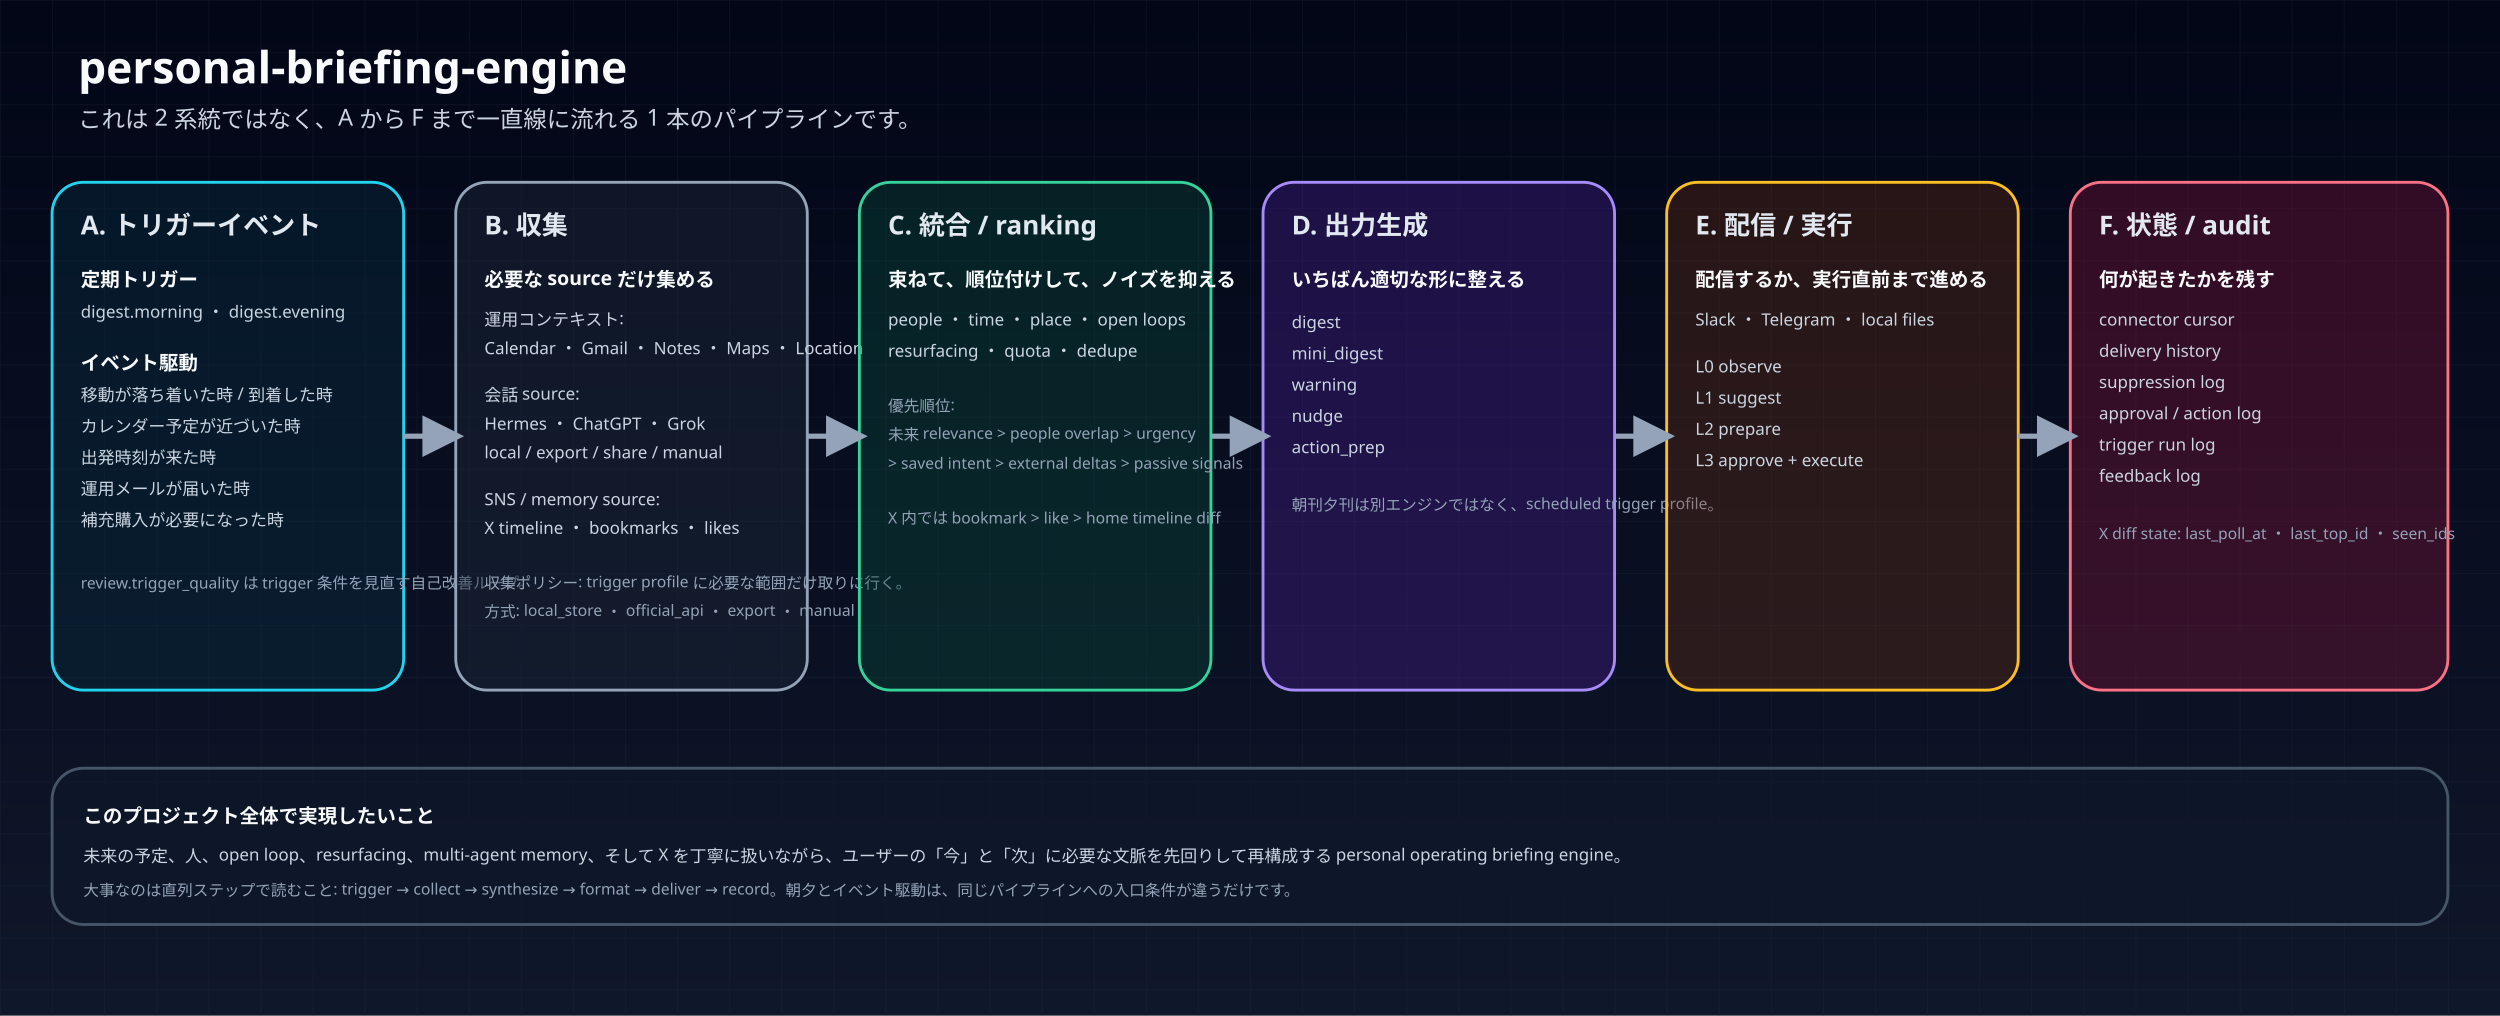
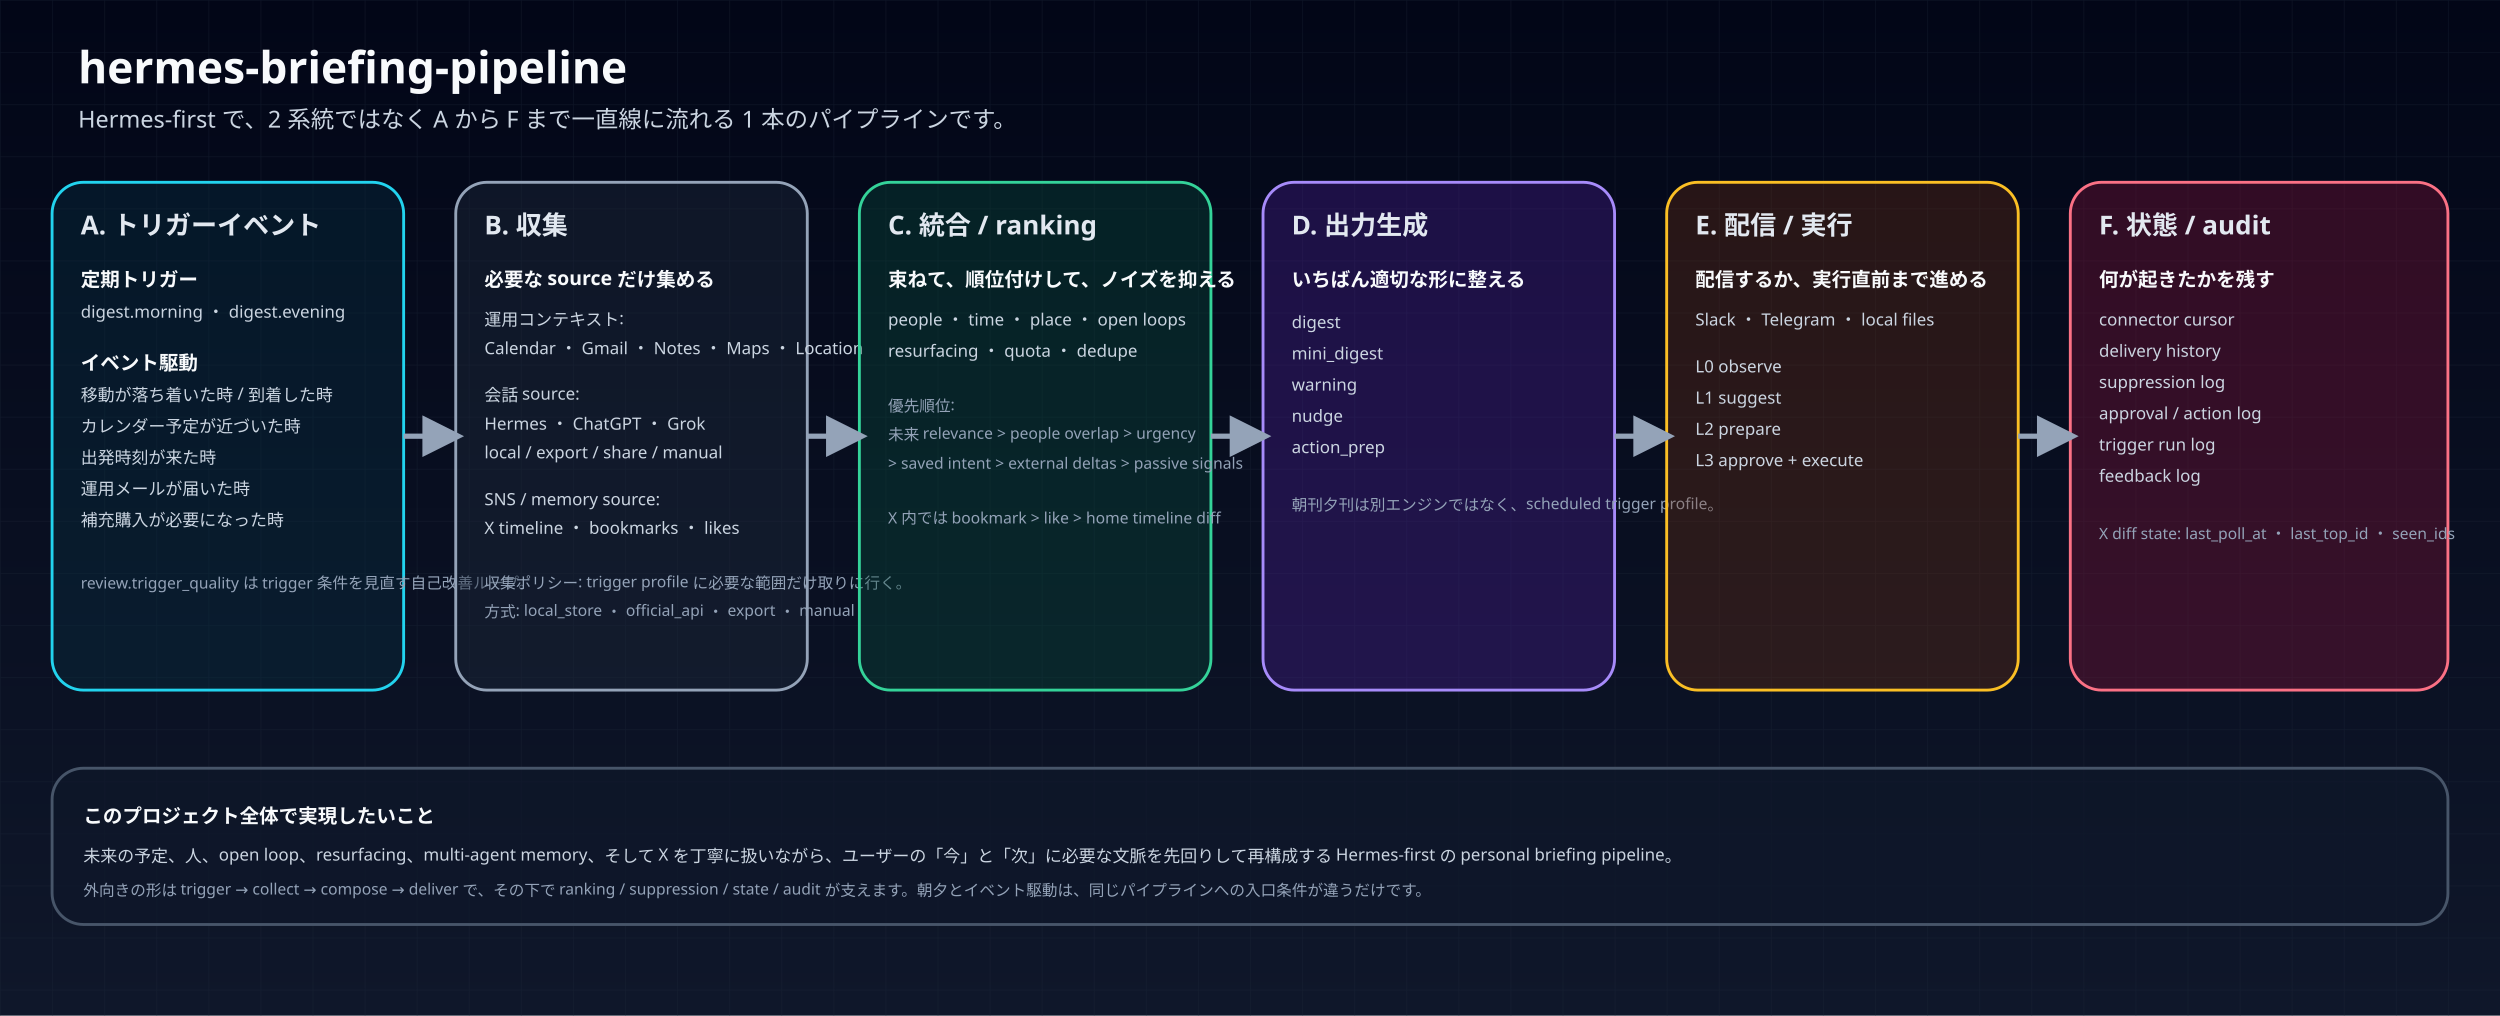
<svg xmlns="http://www.w3.org/2000/svg" width="1920" height="780" viewBox="0 0 1920 780" role="img" aria-labelledby="title desc">
  <defs>
    <linearGradient id="bg" x1="0" y1="0" x2="0" y2="1">
      <stop offset="0%" stop-color="#020617" />
      <stop offset="100%" stop-color="#0f172a" />
    </linearGradient>
    <pattern id="grid" width="40" height="40" patternUnits="userSpaceOnUse">
      <path d="M 40 0 L 0 0 0 40" fill="none" stroke="#1e293b" stroke-width="1" />
    </pattern>
    <marker id="arrow" viewBox="0 0 10 10" refX="8" refY="5" markerWidth="8" markerHeight="8" orient="auto-start-reverse">
      <path d="M 0 0 L 10 5 L 0 10 z" fill="#94a3b8" />
    </marker>
    <style>
      .title { font: 700 34px 'Hiragino Sans','Yu Gothic UI','Meiryo',sans-serif; fill: #f8fafc; }
      .subtitle { font: 500 18px 'Hiragino Sans','Yu Gothic UI','Meiryo',sans-serif; fill: #cbd5e1; }
      .step { font: 700 20px 'Hiragino Sans','Yu Gothic UI','Meiryo',sans-serif; fill: #e2e8f0; }
      .label { font: 600 15px 'Hiragino Sans','Yu Gothic UI','Meiryo',sans-serif; fill: #f8fafc; }
      .small { font: 500 13px 'Hiragino Sans','Yu Gothic UI','Meiryo',sans-serif; fill: #cbd5e1; }
      .tiny { font: 500 12px 'Hiragino Sans','Yu Gothic UI','Meiryo',sans-serif; fill: #94a3b8; }
      .box { rx: 24; stroke-width: 2.2; }
      .arrow { stroke: #94a3b8; stroke-width: 4; fill: none; marker-end: url(#arrow); }
    </style>
  </defs>
  <rect width="1920" height="780" fill="url(#bg)" />
  <rect width="1920" height="780" fill="url(#grid)" opacity="0.4" />
-   <text x="60" y="64" class="title">personal-briefing-engine</text>
-   <text x="60" y="98" class="subtitle">これは 2 系統ではなく、A から F まで一直線に流れる 1 本のパイプラインです。</text>
+   <text x="60" y="64" class="title">hermes-briefing-pipeline</text>
+   <text x="60" y="98" class="subtitle">Hermes-first で、2 系統ではなく A から F まで一直線に流れる 1 本のパイプラインです。</text>
  <rect x="40" y="140" width="270" height="390" class="box" fill="rgba(8,51,68,0.35)" stroke="#22d3ee" />
  <text x="62" y="180" class="step">A. トリガーイベント</text>
  <text x="62" y="220" class="label">定期トリガー</text>
  <text x="62" y="244" class="small">digest.morning ・ digest.evening</text>
  <text x="62" y="284" class="label">イベント駆動</text>
  <text x="62" y="308" class="small">移動が落ち着いた時 / 到着した時</text>
  <text x="62" y="332" class="small">カレンダー予定が近づいた時</text>
  <text x="62" y="356" class="small">出発時刻が来た時</text>
  <text x="62" y="380" class="small">運用メールが届いた時</text>
  <text x="62" y="404" class="small">補充購入が必要になった時</text>
  <text x="62" y="452" class="tiny">review.trigger_quality は trigger 条件を見直す自己改善ループ。</text>
  <rect x="350" y="140" width="270" height="390" class="box" fill="rgba(30,41,59,0.42)" stroke="#94a3b8" />
  <text x="372" y="180" class="step">B. 収集</text>
  <text x="372" y="220" class="label">必要な source だけ集める</text>
  <text x="372" y="250" class="small">運用コンテキスト:</text>
  <text x="372" y="272" class="small">Calendar ・ Gmail ・ Notes ・ Maps ・ Location</text>
  <text x="372" y="308" class="small">会話 source:</text>
  <text x="372" y="330" class="small">Hermes ・ ChatGPT ・ Grok</text>
  <text x="372" y="352" class="small">local / export / share / manual</text>
  <text x="372" y="388" class="small">SNS / memory source:</text>
  <text x="372" y="410" class="small">X timeline ・ bookmarks ・ likes</text>
  <text x="372" y="452" class="tiny">収集ポリシー: trigger profile に必要な範囲だけ取りに行く。</text>
  <text x="372" y="474" class="tiny">方式: local_store ・ official_api ・ export ・ manual</text>
  <rect x="660" y="140" width="270" height="390" class="box" fill="rgba(6,78,59,0.35)" stroke="#34d399" />
  <text x="682" y="180" class="step">C. 統合 / ranking</text>
  <text x="682" y="220" class="label">束ねて、順位付けして、ノイズを抑える</text>
  <text x="682" y="250" class="small">people ・ time ・ place ・ open loops</text>
  <text x="682" y="274" class="small">resurfacing ・ quota ・ dedupe</text>
  <text x="682" y="316" class="tiny">優先順位:</text>
  <text x="682" y="338" class="tiny">未来 relevance &gt; people overlap &gt; urgency</text>
  <text x="682" y="360" class="tiny">&gt; saved intent &gt; external deltas &gt; passive signals</text>
  <text x="682" y="402" class="tiny">X 内では bookmark &gt; like &gt; home timeline diff</text>
  <rect x="970" y="140" width="270" height="390" class="box" fill="rgba(76,29,149,0.35)" stroke="#a78bfa" />
  <text x="992" y="180" class="step">D. 出力生成</text>
  <text x="992" y="220" class="label">いちばん適切な形に整える</text>
  <text x="992" y="252" class="small">digest</text>
  <text x="992" y="276" class="small">mini_digest</text>
  <text x="992" y="300" class="small">warning</text>
  <text x="992" y="324" class="small">nudge</text>
  <text x="992" y="348" class="small">action_prep</text>
  <text x="992" y="392" class="tiny">朝刊夕刊は別エンジンではなく、scheduled trigger profile。</text>
  <rect x="1280" y="140" width="270" height="390" class="box" fill="rgba(120,53,15,0.30)" stroke="#fbbf24" />
  <text x="1302" y="180" class="step">E. 配信 / 実行</text>
  <text x="1302" y="220" class="label">配信するか、実行直前まで進める</text>
  <text x="1302" y="250" class="small">Slack ・ Telegram ・ local files</text>
  <text x="1302" y="286" class="small">L0 observe</text>
  <text x="1302" y="310" class="small">L1 suggest</text>
  <text x="1302" y="334" class="small">L2 prepare</text>
  <text x="1302" y="358" class="small">L3 approve + execute</text>
  <rect x="1590" y="140" width="290" height="390" class="box" fill="rgba(136,19,55,0.35)" stroke="#fb7185" />
  <text x="1612" y="180" class="step">F. 状態 / audit</text>
  <text x="1612" y="220" class="label">何が起きたかを残す</text>
  <text x="1612" y="250" class="small">connector cursor</text>
  <text x="1612" y="274" class="small">delivery history</text>
  <text x="1612" y="298" class="small">suppression log</text>
  <text x="1612" y="322" class="small">approval / action log</text>
  <text x="1612" y="346" class="small">trigger run log</text>
  <text x="1612" y="370" class="small">feedback log</text>
  <text x="1612" y="414" class="tiny">X diff state: last_poll_at ・ last_top_id ・ seen_ids</text>
  <path d="M 310 335 L 350 335" class="arrow" />
  <path d="M 620 335 L 660 335" class="arrow" />
  <path d="M 930 335 L 970 335" class="arrow" />
  <path d="M 1240 335 L 1280 335" class="arrow" />
  <path d="M 1550 335 L 1590 335" class="arrow" />
  <rect x="40" y="590" width="1840" height="120" class="box" fill="rgba(15,23,42,0.65)" stroke="#475569" />
  <text x="64" y="632" class="label">このプロジェクト全体で実現したいこと</text>
-   <text x="64" y="662" class="small">未来の予定、人、open loop、resurfacing、multi-agent memory、そして X を丁寧に扱いながら、ユーザーの「今」と「次」に必要な文脈を先回りして再構成する personal operating briefing engine。</text>
-   <text x="64" y="688" class="tiny">大事なのは直列ステップで読むこと: trigger → collect → synthesize → format → deliver → record。朝夕とイベント駆動は、同じパイプラインへの入口条件が違うだけです。</text>
+   <text x="64" y="662" class="small">未来の予定、人、open loop、resurfacing、multi-agent memory、そして X を丁寧に扱いながら、ユーザーの「今」と「次」に必要な文脈を先回りして再構成する Hermes-first の personal briefing pipeline。</text>
+   <text x="64" y="688" class="tiny">外向きの形は trigger → collect → compose → deliver で、その下で ranking / suppression / state / audit が支えます。朝夕とイベント駆動は、同じパイプラインへの入口条件が違うだけです。</text>
</svg>
